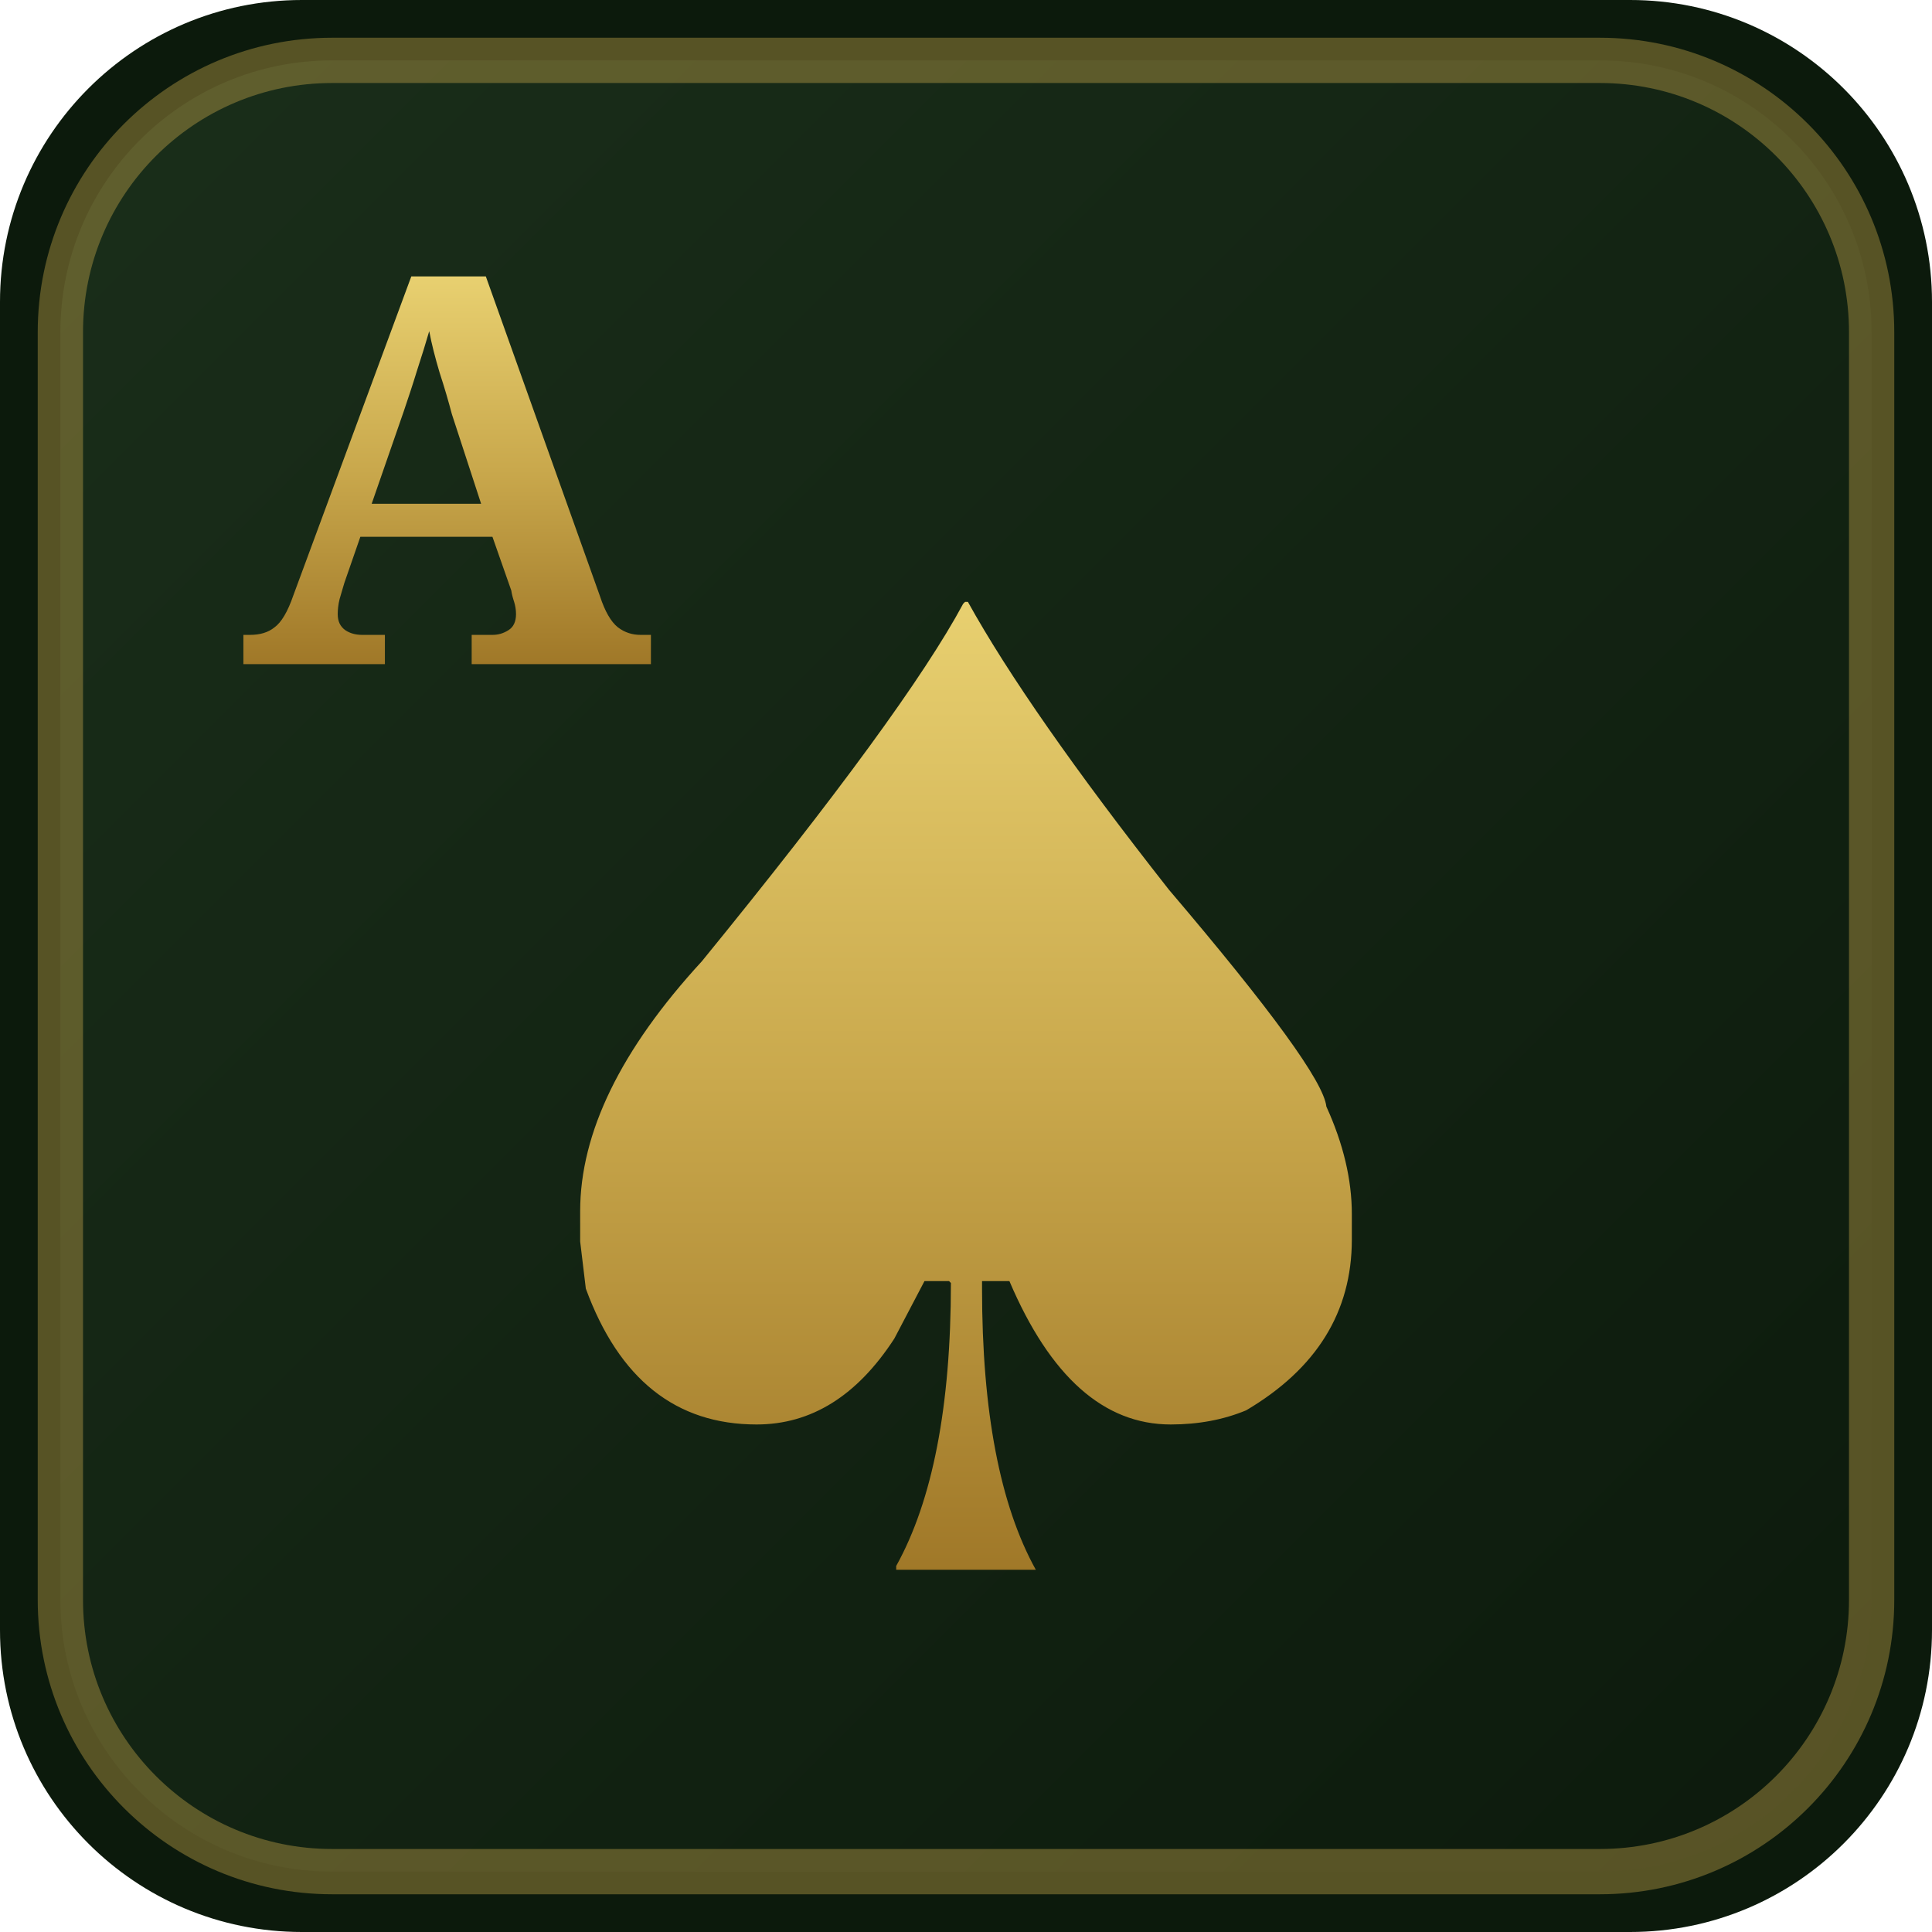
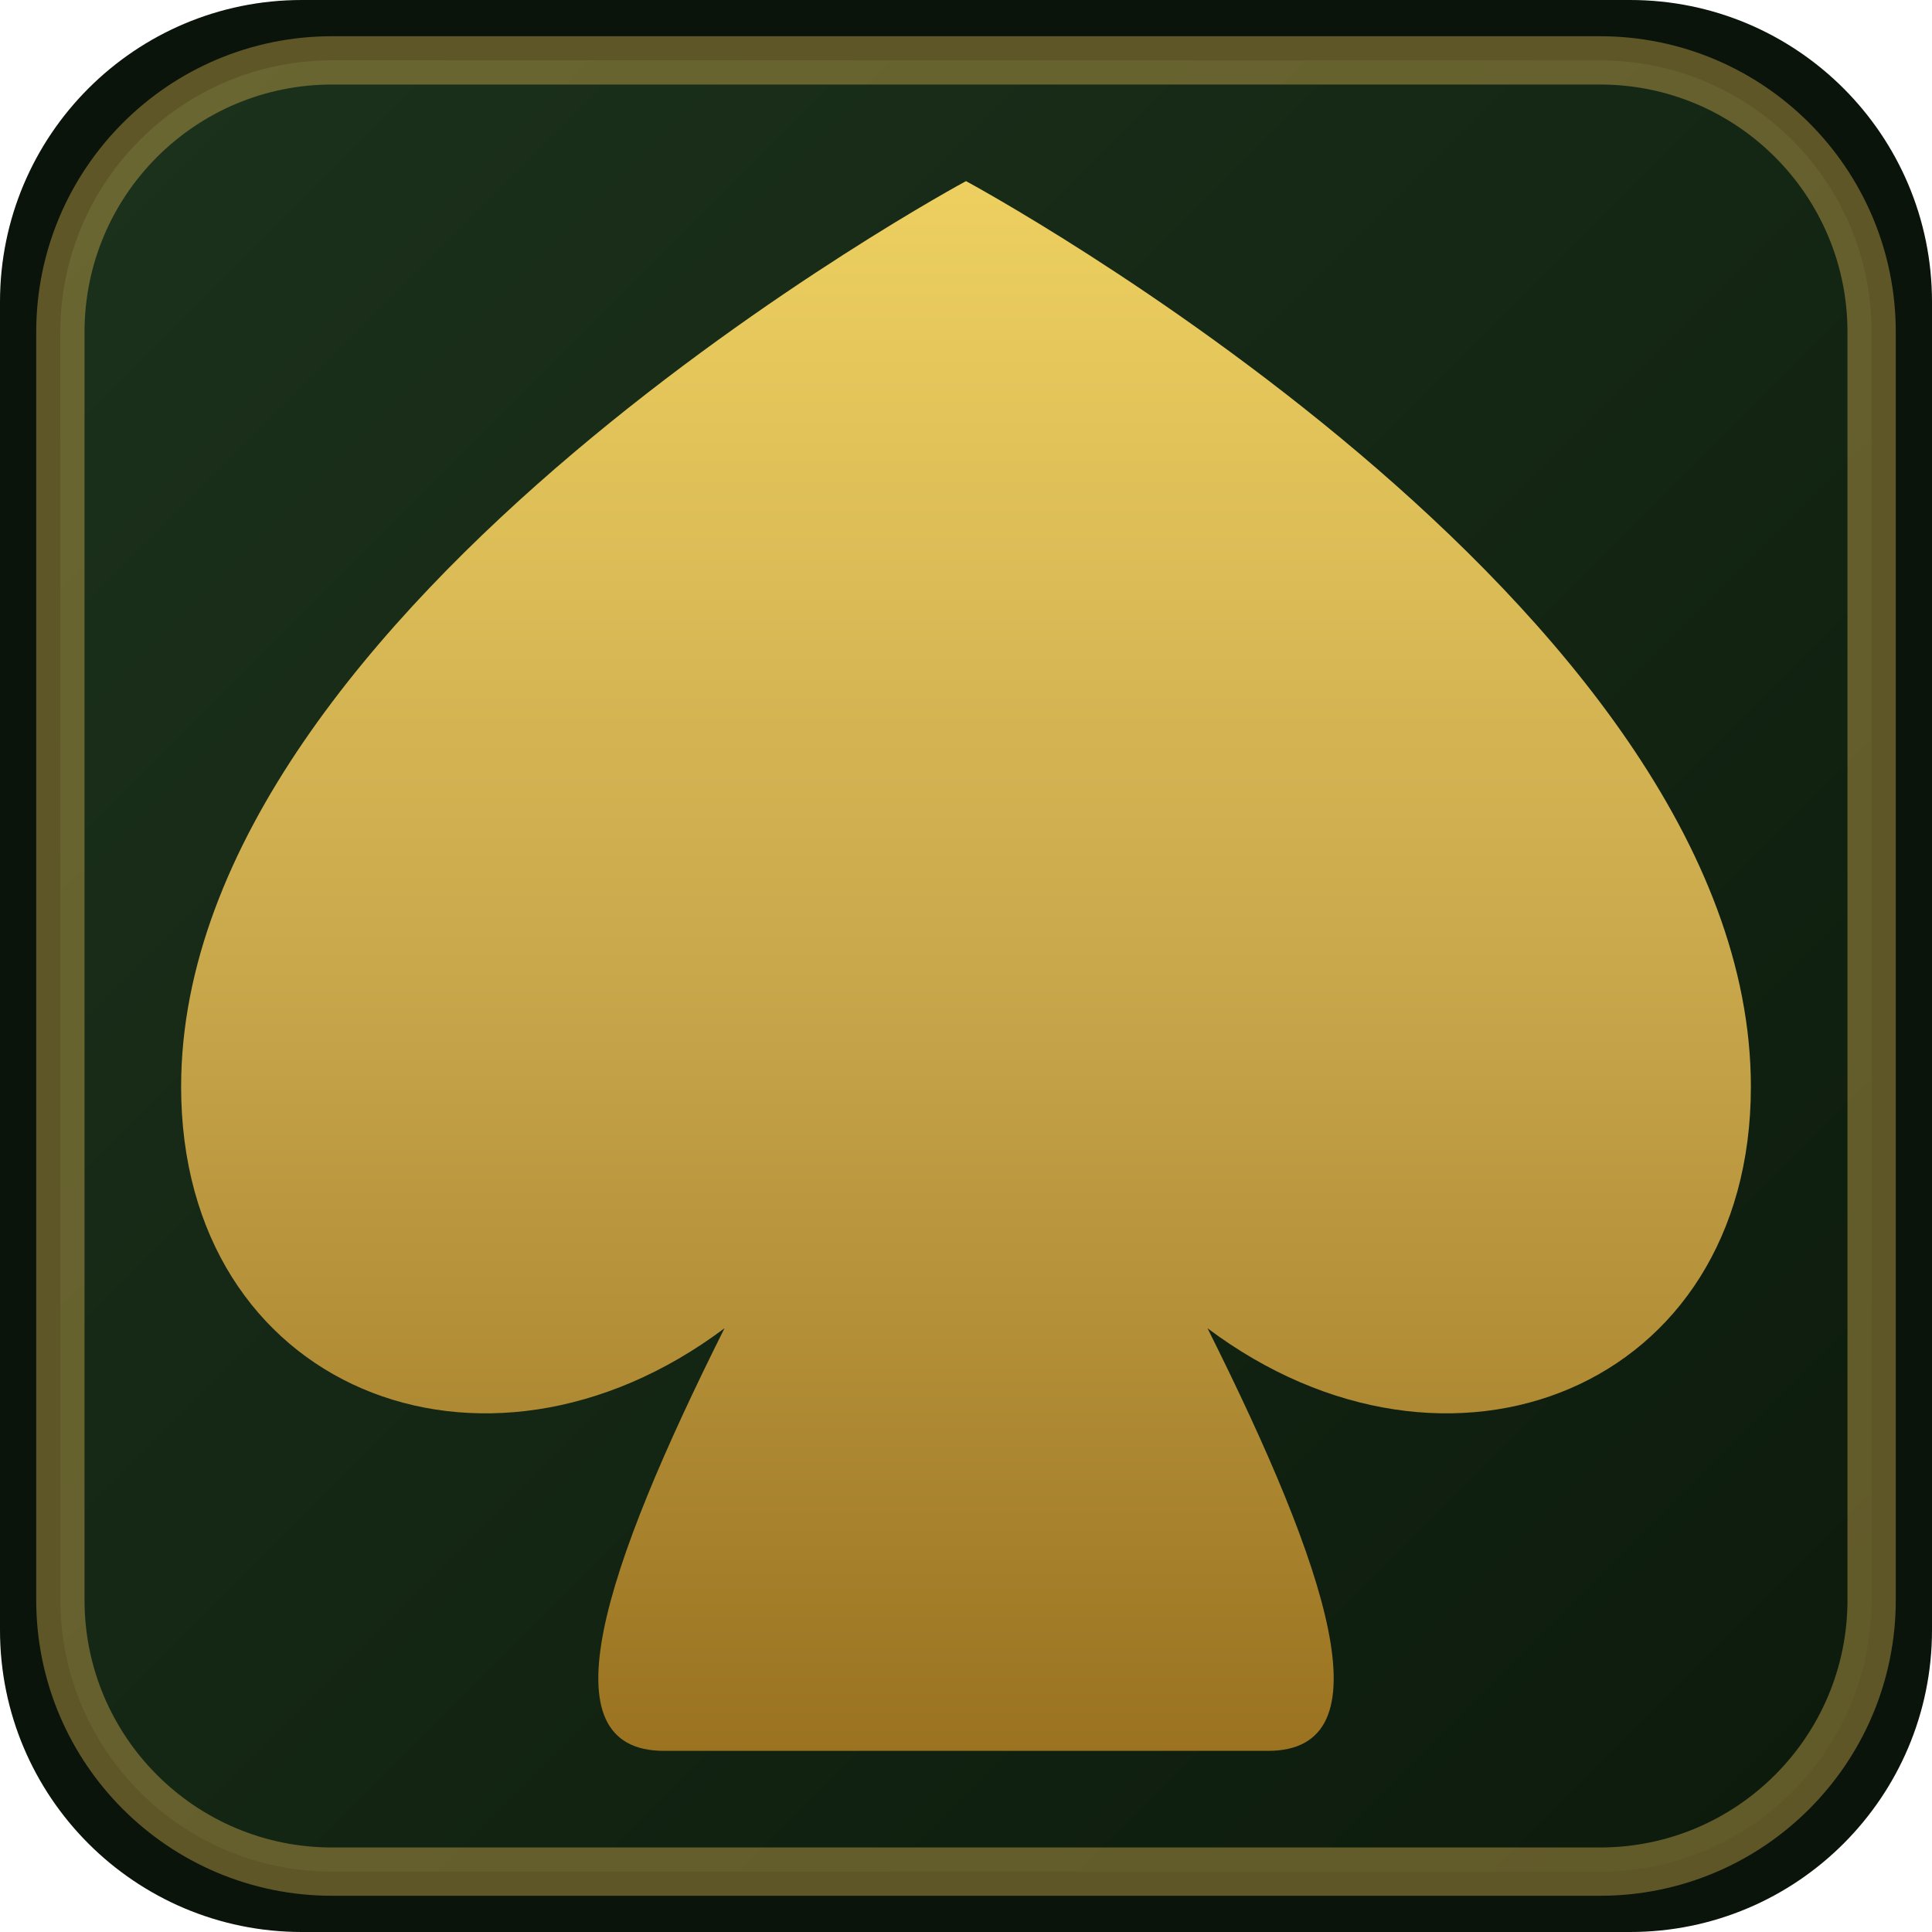
<svg xmlns="http://www.w3.org/2000/svg" viewBox="0 0 32 32">
  <defs>
    <linearGradient id="card" x1="0" y1="0" x2="1" y2="1">
-       <stop offset="0%" stop-color="#1a2e1a" />
+       <stop offset="0%" stop-color="#1c321c" />
      <stop offset="100%" stop-color="#0c1a0c" />
    </linearGradient>
    <linearGradient id="gold" x1="0" y1="0" x2="0" y2="1">
-       <stop offset="0%" stop-color="#e8d070" />
+       <stop offset="0%" stop-color="#edd060" />
      <stop offset="50%" stop-color="#c9a84c" />
-       <stop offset="100%" stop-color="#a07828" />
+       <stop offset="100%" stop-color="#9a7220" />
    </linearGradient>
  </defs>
-   <rect width="32" height="32" rx="5" fill="#0c1a0c" />
-   <rect x="1" y="1" width="30" height="30" rx="4.5" fill="url(#card)" stroke="rgba(201,168,76,0.4)" stroke-width="0.75" />
-   <text x="4" y="11" font-family="Georgia, serif" font-weight="900" font-size="9" fill="url(#gold)">A</text>
-   <text x="16" y="26" text-anchor="middle" font-family="serif" font-size="22" fill="url(#gold)">♠</text>
+   <rect width="32" height="32" rx="5" fill="#0a140a" />
+   <rect x="1" y="1" width="30" height="30" rx="4.5" fill="url(#card)" stroke="rgba(201,168,76,0.45)" stroke-width="0.8" />
+   <path d="     M 16,3     C 16,3 29,10 29,18     C 29,23 24,25 20,22     C 22,26 23,29 21,29     L 11,29     C 9,29 10,26 12,22     C 8,25 3,23 3,18     C 3,10 16,3 16,3 Z   " fill="url(#gold)" />
</svg>
